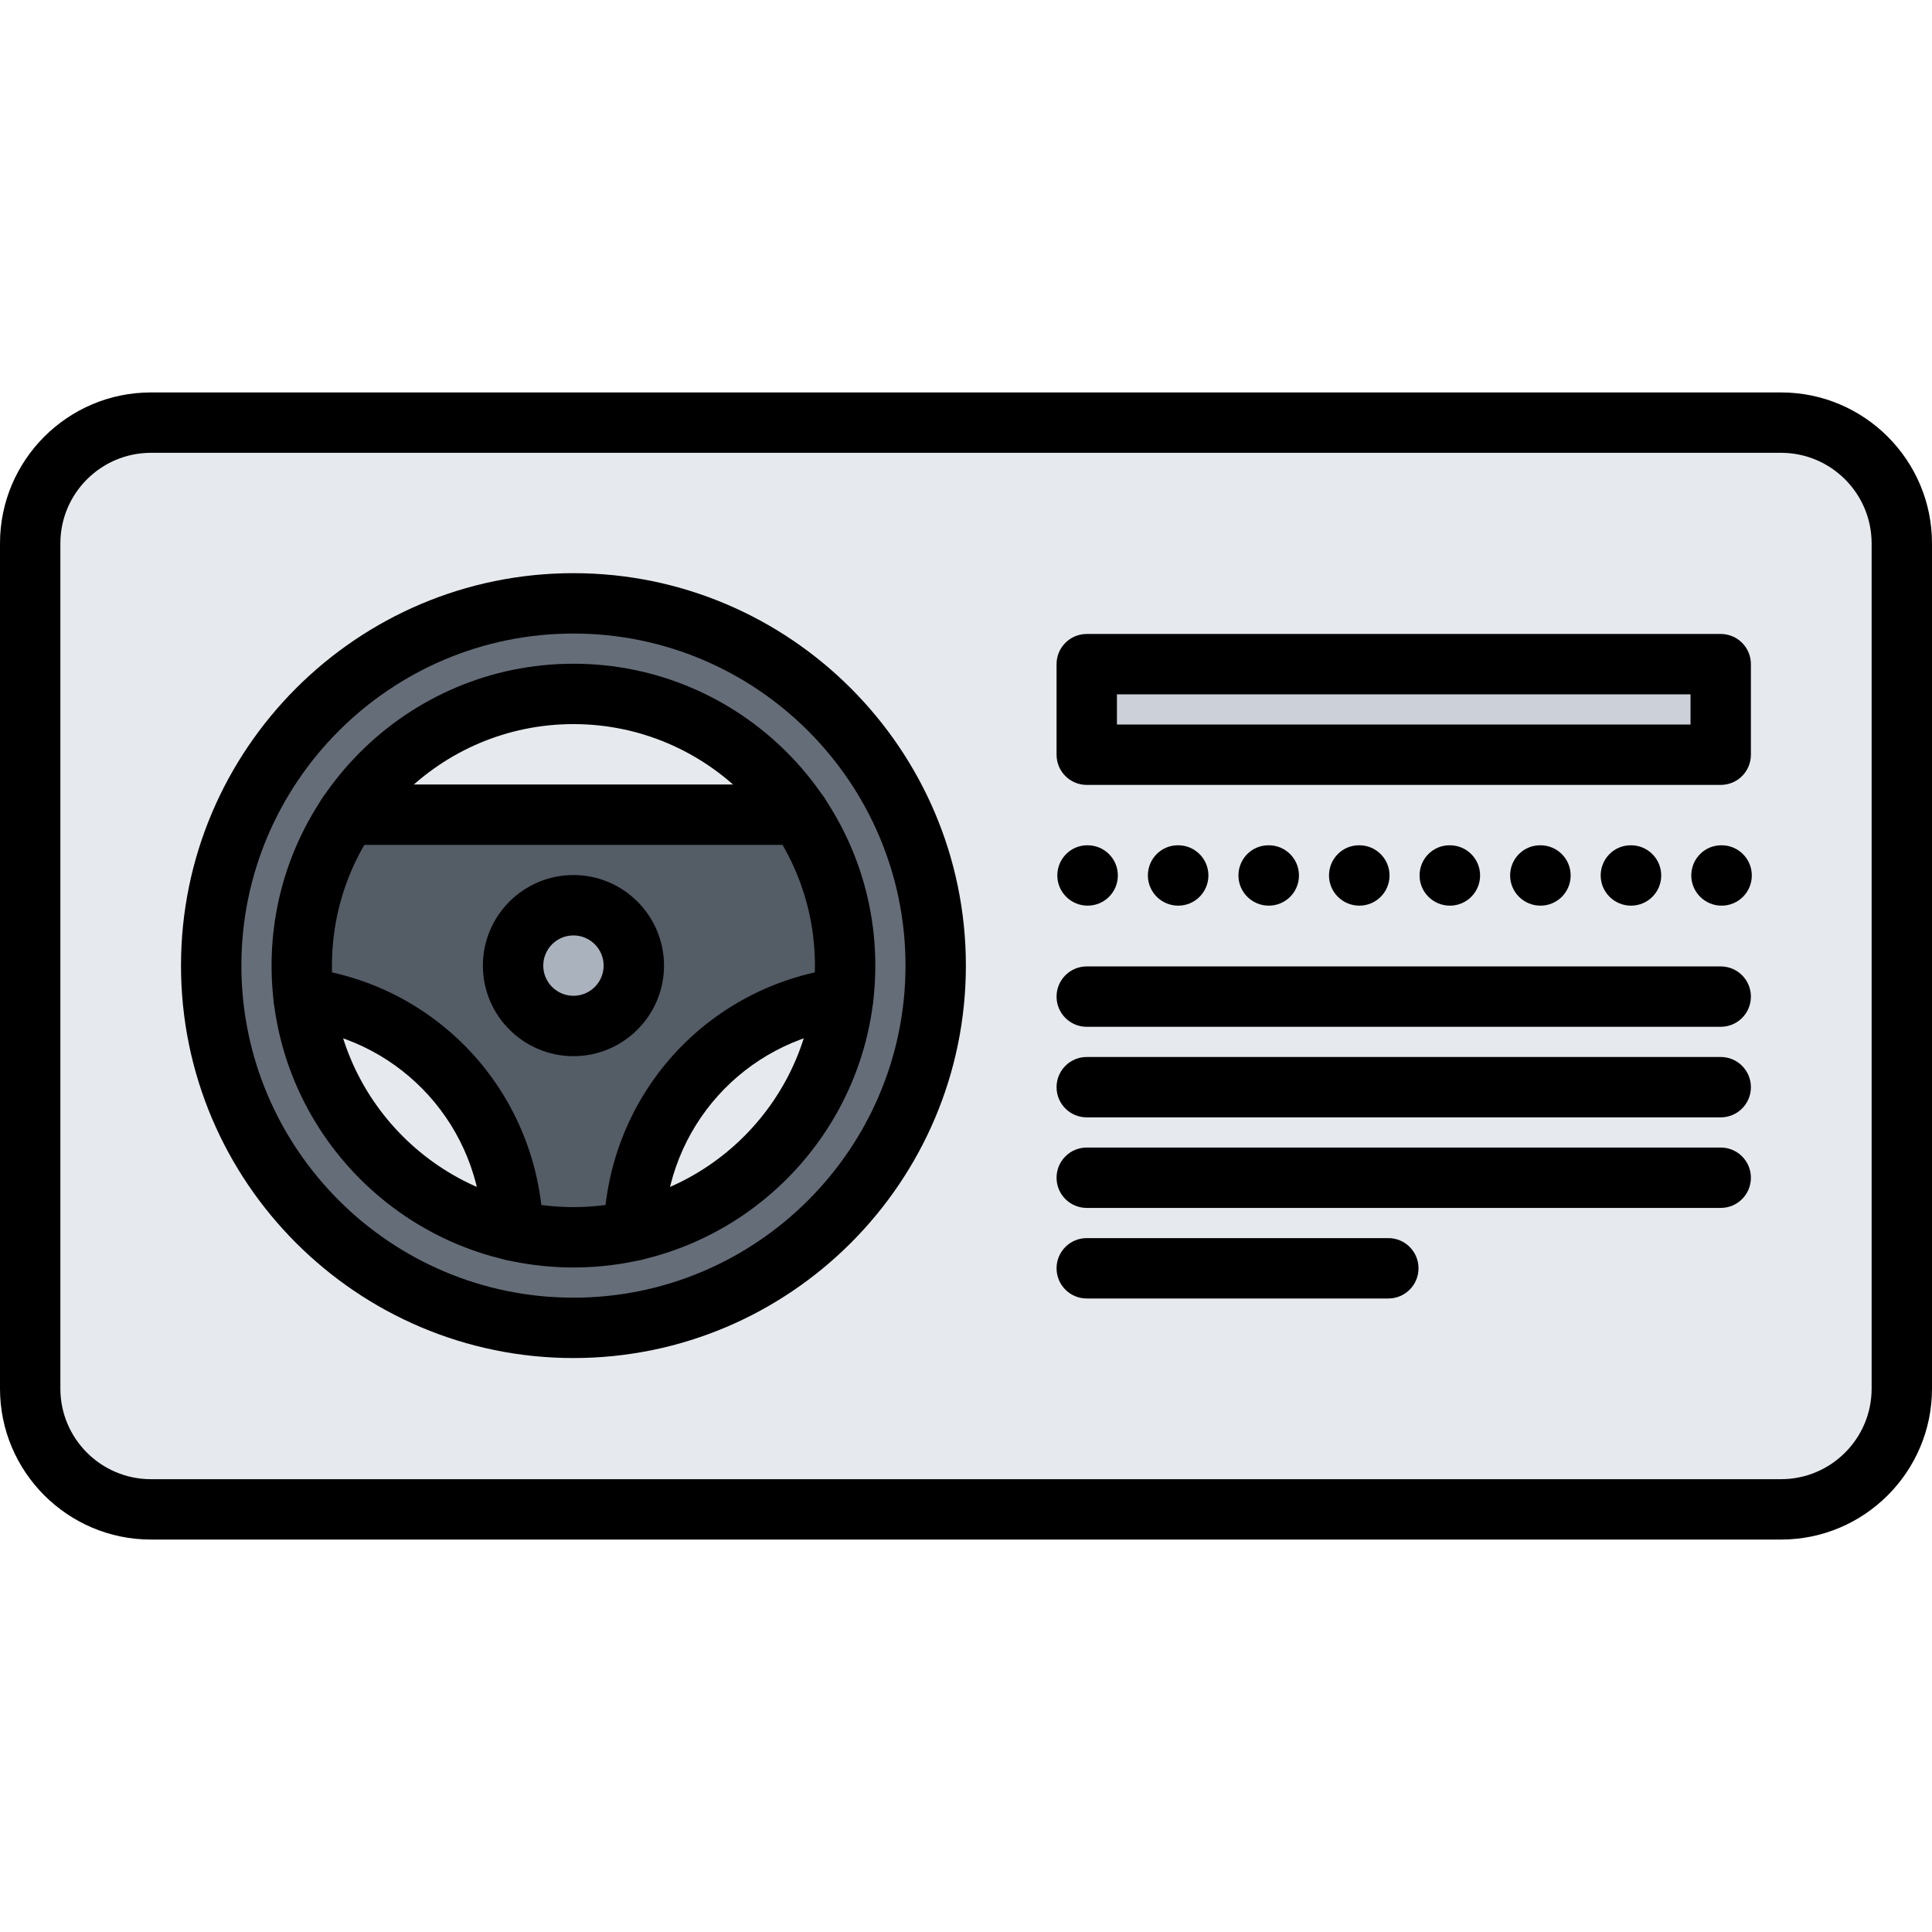
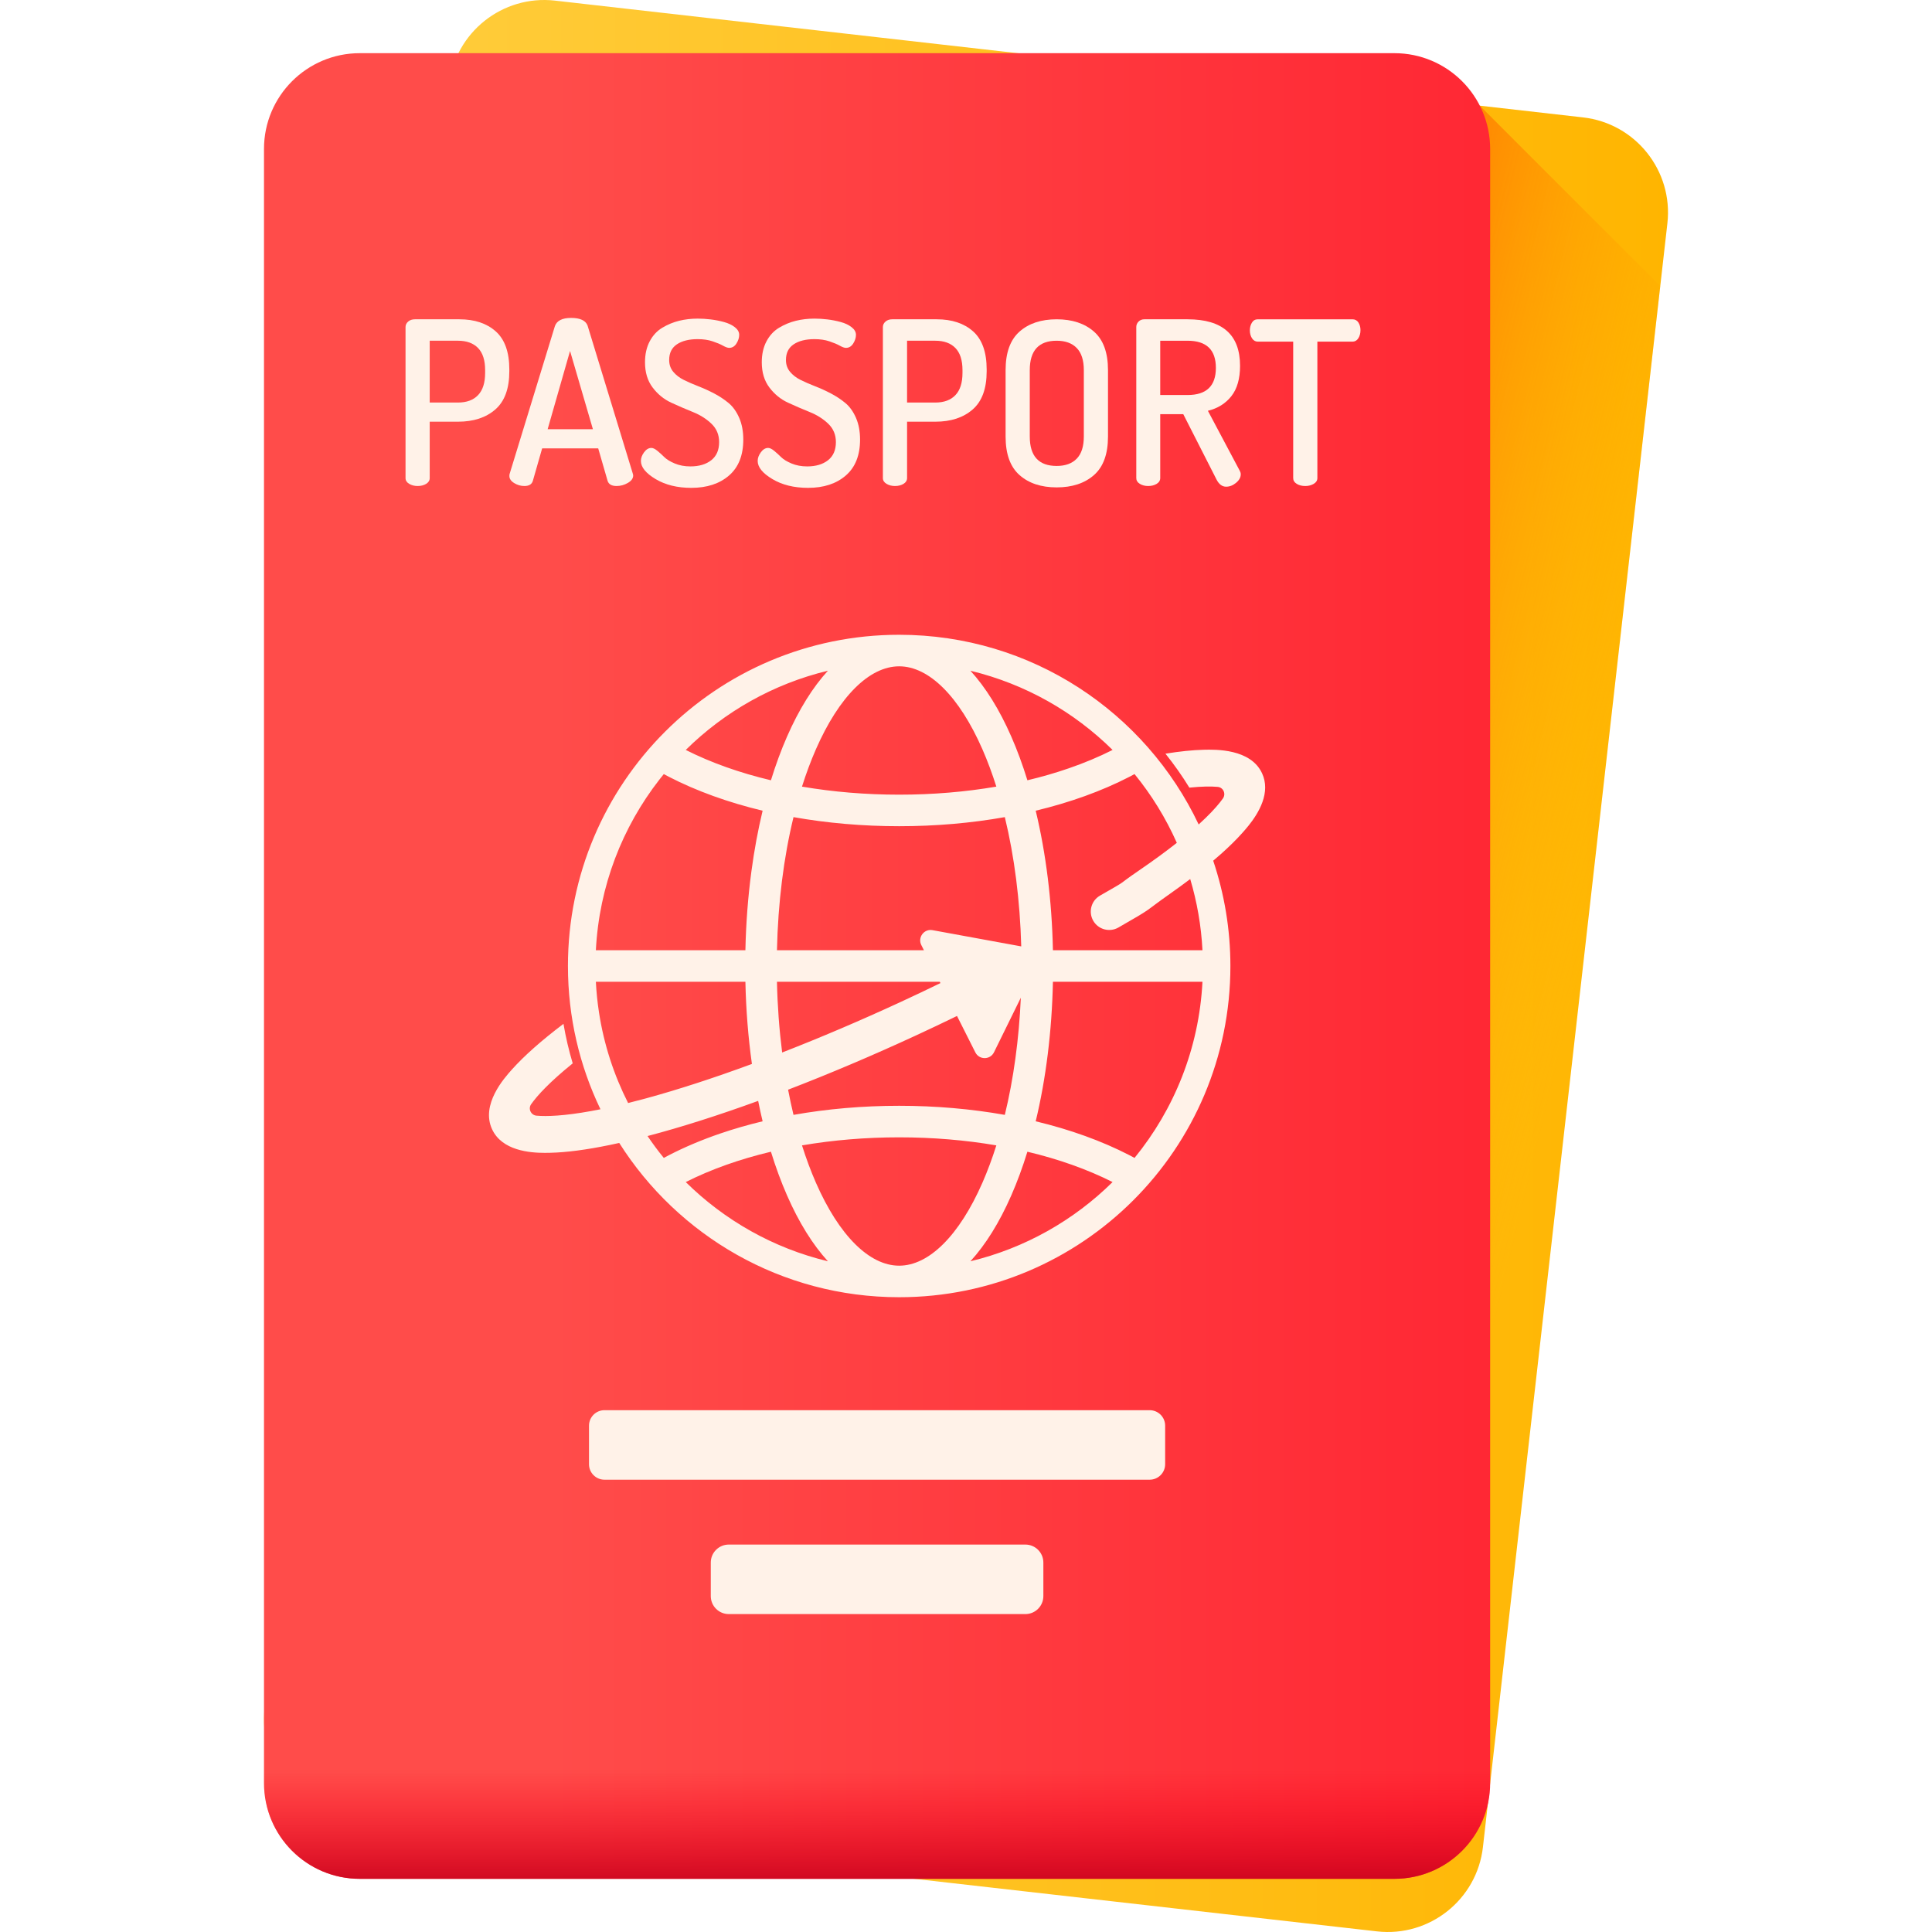
- <svg xmlns="http://www.w3.org/2000/svg" id="icons" enable-background="new 0 0 64 64" height="512" viewBox="0 0 64 64" width="512">
+ <svg xmlns="http://www.w3.org/2000/svg" version="1.1" id="Capa_1" x="0px" y="0px" viewBox="0 0 511.999 511.999" style="enable-background:new 0 0 511.999 511.999;" xml:space="preserve">
+   <linearGradient id="SVGID_1_" gradientUnits="userSpaceOnUse" x1="69.497" y1="259.543" x2="440.12" y2="259.543" gradientTransform="matrix(1.0039 0 0 -1.0039 0.1922 516.5601)">
+     <stop offset="0" style="stop-color:#FFCF42" />
+     <stop offset="1" style="stop-color:#FFB500" />
+   </linearGradient>
+   <path style="fill:url(#SVGID_1_);" d="M441.874,59.19l-48.881,430.297c-1.581,13.917-14.159,23.929-28.077,22.348L92.474,480.886  c-13.917-1.581-23.929-14.159-22.348-28.077l48.881-430.297c1.581-13.917,14.159-23.929,28.077-22.348l272.441,30.949  C433.443,32.694,443.455,45.272,441.874,59.19z" />
+   <linearGradient id="SVGID_2_" gradientUnits="userSpaceOnUse" x1="417.078" y1="259.143" x2="322.048" y2="282.113" gradientTransform="matrix(1.0039 0 0 -1.0039 0.1922 516.5601)">
+     <stop offset="0" style="stop-color:#FFB500;stop-opacity:0" />
+     <stop offset="1" style="stop-color:#FF7000" />
+   </linearGradient>
+   <polygon style="fill:url(#SVGID_2_);" points="392.164,28.005 394.904,472.531 394.922,472.503 439.984,75.826 " />
+   <linearGradient id="SVGID_3_" gradientUnits="userSpaceOnUse" x1="145.068" y1="259.542" x2="661.368" y2="259.542" gradientTransform="matrix(1.0039 0 0 -1.0039 0.1922 516.5601)">
+     <stop offset="0" style="stop-color:#FF4C4A" />
+     <stop offset="1" style="stop-color:#FF001C" />
+   </linearGradient>
+   <path style="fill:url(#SVGID_3_);" d="M394.904,39.468v433.065c0,14.007-11.367,25.375-25.375,25.375H95.336  c-14.007,0-25.375-11.367-25.375-25.375V39.468c0-14.007,11.367-25.375,25.375-25.375h274.193  C383.537,14.093,394.904,25.46,394.904,39.468z" />
+   <linearGradient id="SVGID_4_" gradientUnits="userSpaceOnUse" x1="231.333" y1="47.303" x2="231.333" y2="13.993" gradientTransform="matrix(1.0039 0 0 -1.0039 0.1922 516.5601)">
+     <stop offset="0" style="stop-color:#FF001C;stop-opacity:0" />
+     <stop offset="1" style="stop-color:#C1001C" />
+   </linearGradient>
+   <path style="fill:url(#SVGID_4_);" d="M394.904,452.232v20.3c0,14.007-11.367,25.375-25.375,25.375H95.336  c-14.007,0-25.375-11.367-25.375-25.375v-20.3H394.904z" />
  <g>
-     <g>
-       <path d="m59 14h-54c-2.2 0-4 1.8-4 4v28c0 2.2 1.8 4 4 4h54c2.2 0 4-1.8 4-4v-28c0-2.2-1.8-4-4-4z" fill="#e6e9ed" />
-     </g>
-     <g>
-       <path d="m19 29.99c1.1 0 2 .89 2 2 0 1.1-.9 2-2 2-1.11 0-2-.9-2-2 0-1.11.89-2 2-2z" fill="#aab2bd" />
-     </g>
-     <g>
-       <path d="m26.48 26.99h-7.48-7.48c-.96 1.43-1.52 3.149-1.52 5 0 .359.02.72.07 1.069 3.85.521 6.81 3.74 6.92 7.7.64.15 1.319.23 2.01.23s1.37-.08 2.01-.23c.11-3.96 3.07-7.18 6.92-7.7.05-.349.07-.709.07-1.069 0-1.85-.56-3.57-1.52-5zm-7.48 7c-1.11 0-2-.9-2-2 0-1.11.89-2 2-2s2 .89 2 2c0 1.1-.89 2-2 2z" fill="#545c66" />
-     </g>
-     <g>
-       <path d="m19 40.99c4.6 0 8.41-3.46 8.93-7.931.05-.349.07-.709.07-1.069 0-1.851-.56-3.57-1.52-5-1.62-2.41-4.37-4-7.48-4-3.12 0-5.87 1.59-7.48 4-.96 1.43-1.52 3.149-1.52 5 0 .359.02.72.07 1.069.439 3.801 3.26 6.87 6.92 7.7.64.151 1.32.231 2.01.231zm12-9c0 6.63-5.38 12-12 12-6.63 0-12-5.37-12-12s5.37-12 12-12c6.62 0 12 5.37 12 12z" fill="#656d78" />
-     </g>
-     <g>
-       <path d="m36 22h21v3h-21z" fill="#ccd1d9" />
-     </g>
+     <path style="fill:#FFF2E8;" d="M334.465,204.937c-3.025-6.548-12.363-6.319-15.432-6.245c-2.952,0.073-6.352,0.42-10.177,1.039   c2.293,2.864,4.41,5.869,6.338,9.001c3.356-0.346,5.801-0.356,7.503-0.2c1.493,0.132,2.254,1.839,1.39,3.064   c-0.923,1.303-2.366,3.006-4.528,5.108c-0.579,0.565-1.217,1.164-1.903,1.787c-14.066-29.712-44.312-50.27-79.369-50.27   c-48.478,0-87.777,39.3-87.777,87.778c0,13.6,3.095,26.477,8.617,37.968c-0.87,0.175-1.717,0.338-2.522,0.482   c-7.119,1.288-11.7,1.454-14.417,1.215c-1.483-0.132-2.288-1.82-1.43-3.035c1.634-2.327,4.932-5.913,11.016-10.826   c-1.019-3.41-1.839-6.909-2.449-10.475c-5.86,4.439-10.446,8.504-13.68,12.124c-2.049,2.288-8.269,9.255-5.244,15.803   c2.634,5.708,10.075,6.264,13.974,6.264c0.571,0,1.068-0.01,1.459-0.02c4.298-0.102,9.543-0.79,15.666-2.049   c0.849-0.174,1.721-0.362,2.603-0.558c15.56,24.563,42.959,40.884,74.186,40.884c48.478,0,87.778-39.299,87.778-87.777   c0-9.758-1.616-19.134-4.556-27.902c0.706-0.597,1.394-1.191,2.047-1.771c2.201-1.962,4.093-3.825,5.664-5.586   c1.658-1.854,6.06-6.781,6.06-12.065C335.281,207.435,335.042,206.181,334.465,204.937z M257.279,177.777   c14.43,3.49,27.343,10.867,37.565,20.966c-3.634,1.834-7.549,3.476-11.701,4.898c-3.468,1.198-7.101,2.247-10.871,3.142   c-1.26-4.086-2.681-7.961-4.266-11.573c-3.155-7.202-6.812-13.061-10.832-17.459C257.209,177.759,257.244,177.768,257.279,177.777z    M205.901,260.18h43.153l0.175,0.347c-3.479,1.693-7.006,3.369-10.579,5.021c-10.648,4.921-21.228,9.426-31.372,13.375   C206.51,272.883,206.041,266.605,205.901,260.18z M247.124,246.501c-2.244-0.411-3.99,1.922-2.964,3.958l0.685,1.36h-38.944   c0.274-12.549,1.781-24.552,4.385-35.273c8.905,1.581,18.337,2.407,28.002,2.407c9.666,0,19.098-0.825,28.002-2.407   c2.533,10.43,4.019,22.078,4.35,34.258L247.124,246.501z M242.742,274.403c3.677-1.7,7.304-3.422,10.874-5.161l4.858,9.648   c1.026,2.037,3.939,2.023,4.945-0.024l7.111-14.464c-0.488,11.016-1.931,21.539-4.241,31.05   c-8.906-1.581-18.337-2.407-28.002-2.407c-9.666,0-19.098,0.825-28.002,2.407c-0.527-2.169-0.997-4.404-1.433-6.672   C219.755,284.587,231.184,279.746,242.742,274.403z M238.288,176.581c7.902,0,15.942,8.012,22.061,21.983   c1.356,3.098,2.587,6.409,3.691,9.898c-8.182,1.402-16.852,2.132-25.753,2.132s-17.571-0.73-25.752-2.132   c1.104-3.489,2.334-6.8,3.691-9.898C222.345,184.595,230.387,176.581,238.288,176.581z M219.404,177.749   c-4.022,4.399-7.68,10.258-10.834,17.461c-1.582,3.612-3.006,7.485-4.266,11.573c-8.276-1.967-15.899-4.671-22.573-8.041   C191.98,188.619,204.929,181.23,219.404,177.749z M174.79,206.545c0.368-0.474,0.746-0.944,1.123-1.408   c0.448,0.241,0.886,0.483,1.347,0.72c7.334,3.783,15.738,6.803,24.841,8.988c-1.225,5.109-2.226,10.481-2.967,16.046   c-0.904,6.737-1.444,13.755-1.597,20.931h-39.627C158.783,234.793,164.945,219.168,174.79,206.545z M158.74,268.306   c-0.413-2.668-0.689-5.381-0.829-8.128h39.627c0.158,7.479,0.752,14.78,1.727,21.78c-10.064,3.71-19.576,6.808-28.139,9.141   c-1.633,0.445-3.183,0.845-4.67,1.215C162.697,284.897,160.045,276.824,158.74,268.306z M175.913,306.862   c-1.522-1.864-2.956-3.802-4.308-5.8c8.9-2.337,18.798-5.489,29.316-9.317c0.368,1.829,0.755,3.639,1.181,5.408   c-3.893,0.935-7.654,2.019-11.262,3.253c-4.832,1.654-9.379,3.568-13.579,5.736C176.799,306.379,176.361,306.62,175.913,306.862z    M181.732,313.257c6.674-3.369,14.296-6.074,22.573-8.041c1.259,4.088,2.683,7.961,4.266,11.573   c3.155,7.203,6.813,13.062,10.834,17.461C204.929,330.77,191.98,323.38,181.732,313.257z M238.288,335.418   c-7.901,0-15.942-8.012-22.06-21.983c-1.357-3.098-2.587-6.41-3.691-9.898c8.182-1.402,16.852-2.132,25.752-2.132   c8.901,0,17.571,0.73,25.753,2.132c-1.104,3.489-2.335,6.8-3.691,9.898C254.231,327.405,246.189,335.418,238.288,335.418z    M257.171,334.25c4.022-4.399,7.68-10.258,10.834-17.461c1.582-3.612,3.006-7.485,4.266-11.573   c8.276,1.967,15.899,4.671,22.572,8.041C284.597,323.38,271.646,330.77,257.171,334.25z M300.663,306.86   c-0.446-0.24-0.889-0.482-1.346-0.718c-7.336-3.785-15.738-6.805-24.845-8.988c2.72-11.304,4.289-23.881,4.564-36.975h39.629   C317.761,277.845,311.158,294.004,300.663,306.86z M318.665,251.819h-39.629c-0.275-13.094-1.844-25.671-4.564-36.975   c9.106-2.184,17.508-5.203,24.845-8.988c0.457-0.236,0.901-0.477,1.346-0.718c4.501,5.514,8.279,11.637,11.206,18.224   c-2.776,2.189-6.076,4.62-10.004,7.307c-6.608,4.521-2.069,1.937-10.351,6.677c-2.341,1.339-3.14,4.333-1.792,6.668   c1.346,2.333,4.325,3.128,6.663,1.79c9.663-5.531,6.273-3.731,13.721-8.978c1.874-1.319,3.642-2.609,5.313-3.871   C317.215,238.977,318.331,245.295,318.665,251.819z" />
+     <path style="fill:#FFF2E8;" d="M107.471,126.684V86.671c0-0.563,0.231-1.047,0.695-1.451c0.463-0.403,1.057-0.604,1.784-0.604   h11.786c4.029,0,7.242,1.068,9.641,3.203c2.396,2.136,3.597,5.5,3.597,10.093v0.484c0,4.593-1.24,7.969-3.718,10.124   c-2.478,2.156-5.773,3.234-9.882,3.234h-7.495v14.928c0,0.646-0.312,1.159-0.937,1.541c-0.625,0.384-1.38,0.574-2.267,0.574   c-0.845,0-1.592-0.191-2.236-0.574C107.793,127.842,107.471,127.329,107.471,126.684z M113.878,106.677h7.495   c2.296,0,4.069-0.655,5.319-1.965c1.248-1.309,1.873-3.273,1.873-5.893v-0.725c0-2.619-0.625-4.573-1.873-5.863   c-1.25-1.289-3.022-1.935-5.319-1.935h-7.495C113.878,90.297,113.878,106.677,113.878,106.677z" />
+     <path style="fill:#FFF2E8;" d="M134.991,126.144c0-0.241,0.019-0.423,0.06-0.543l12.002-39.174   c0.513-1.449,1.946-2.174,4.297-2.174c2.394,0,3.847,0.676,4.361,2.026l11.968,39.166c0.081,0.253,0.12,0.443,0.12,0.569   c0,0.76-0.47,1.414-1.408,1.962c-0.94,0.549-1.935,0.822-2.988,0.822c-1.272,0-2.061-0.438-2.368-1.315l-2.503-8.658h-14.857   l-2.473,8.635c-0.281,0.892-1.026,1.338-2.232,1.338c-0.966,0-1.869-0.261-2.715-0.784   C135.413,127.492,134.991,126.868,134.991,126.144z M145.13,113.749h11.998l-6.06-20.743L145.13,113.749z" />
+     <path style="fill:#FFF2E8;" d="M169.846,122.151c0-0.765,0.281-1.531,0.846-2.297c0.563-0.765,1.208-1.148,1.934-1.148   c0.443,0,0.976,0.259,1.601,0.776c0.624,0.516,1.239,1.073,1.844,1.673c0.604,0.599,1.52,1.157,2.75,1.674   c1.229,0.516,2.608,0.774,4.14,0.774c2.296,0,4.14-0.547,5.531-1.64c1.389-1.093,2.084-2.695,2.084-4.801   c0-1.944-0.675-3.564-2.024-4.861c-1.35-1.296-2.983-2.329-4.896-3.099c-1.914-0.77-3.838-1.6-5.773-2.492   c-1.934-0.891-3.576-2.228-4.926-4.011c-1.35-1.782-2.024-4.011-2.024-6.684c0-2.13,0.413-3.981,1.239-5.548   c0.825-1.568,1.944-2.774,3.354-3.618c1.411-0.844,2.891-1.458,4.443-1.839c1.55-0.381,3.192-0.573,4.925-0.573   c1.088,0,2.226,0.07,3.415,0.21c1.188,0.14,2.366,0.368,3.535,0.688c1.169,0.319,2.135,0.777,2.901,1.375   c0.765,0.598,1.148,1.275,1.148,2.032c0,0.758-0.243,1.52-0.726,2.29s-1.128,1.154-1.934,1.154c-0.404,0-0.947-0.192-1.632-0.577   c-0.686-0.385-1.601-0.769-2.75-1.155c-1.148-0.385-2.469-0.577-3.959-0.577c-2.296,0-4.131,0.456-5.499,1.367   c-1.371,0.913-2.056,2.299-2.056,4.163c0,1.216,0.363,2.259,1.088,3.13c0.726,0.87,1.663,1.59,2.81,2.157   c1.148,0.567,2.427,1.124,3.838,1.672c1.41,0.547,2.81,1.185,4.2,1.913c1.39,0.729,2.659,1.57,3.808,2.523   c1.148,0.952,2.085,2.259,2.811,3.919c0.725,1.661,1.087,3.586,1.087,5.774c0,4.164-1.259,7.337-3.778,9.518   s-5.853,3.273-10.003,3.273c-3.708,0-6.861-0.776-9.459-2.327C171.145,125.406,169.846,123.803,169.846,122.151z" />
+     <path style="fill:#FFF2E8;" d="M200.792,122.151c0-0.765,0.281-1.531,0.846-2.297c0.563-0.765,1.208-1.148,1.934-1.148   c0.443,0,0.976,0.259,1.601,0.776c0.624,0.516,1.239,1.073,1.844,1.673c0.604,0.599,1.52,1.157,2.75,1.674   c1.229,0.516,2.608,0.774,4.14,0.774c2.296,0,4.14-0.547,5.531-1.64c1.389-1.093,2.084-2.695,2.084-4.801   c0-1.944-0.675-3.564-2.024-4.861c-1.35-1.296-2.983-2.329-4.896-3.099c-1.914-0.77-3.838-1.6-5.773-2.492   c-1.934-0.891-3.576-2.228-4.926-4.011c-1.35-1.782-2.024-4.011-2.024-6.684c0-2.13,0.413-3.981,1.239-5.548   c0.825-1.568,1.944-2.774,3.354-3.618s2.891-1.458,4.443-1.839c1.55-0.381,3.192-0.573,4.925-0.573c1.088,0,2.226,0.07,3.415,0.21   c1.188,0.14,2.366,0.368,3.535,0.688c1.169,0.319,2.135,0.777,2.901,1.375c0.765,0.598,1.148,1.275,1.148,2.032   c0,0.758-0.243,1.52-0.726,2.29c-0.483,0.77-1.128,1.154-1.934,1.154c-0.404,0-0.947-0.192-1.632-0.577   c-0.686-0.385-1.601-0.769-2.75-1.155c-1.148-0.385-2.469-0.577-3.959-0.577c-2.296,0-4.131,0.456-5.499,1.367   c-1.371,0.913-2.056,2.299-2.056,4.163c0,1.216,0.363,2.259,1.088,3.13c0.726,0.87,1.663,1.59,2.81,2.157   c1.148,0.567,2.427,1.124,3.838,1.672c1.41,0.547,2.81,1.185,4.2,1.913c1.39,0.729,2.659,1.57,3.808,2.523   c1.148,0.952,2.085,2.259,2.811,3.919c0.725,1.661,1.087,3.586,1.087,5.774c0,4.164-1.259,7.337-3.778,9.518   s-5.853,3.273-10.003,3.273c-3.708,0-6.861-0.776-9.459-2.327C202.091,125.406,200.792,123.803,200.792,122.151z" />
+     <path style="fill:#FFF2E8;" d="M233.974,126.684V86.671c0-0.563,0.231-1.047,0.695-1.451c0.463-0.403,1.057-0.604,1.784-0.604   h11.786c4.029,0,7.242,1.068,9.641,3.203c2.396,2.136,3.597,5.5,3.597,10.093v0.484c0,4.593-1.24,7.969-3.717,10.124   c-2.478,2.156-5.773,3.234-9.882,3.234h-7.495v14.928c0,0.646-0.312,1.159-0.937,1.541c-0.625,0.384-1.38,0.574-2.267,0.574   c-0.845,0-1.592-0.191-2.236-0.574C234.297,127.842,233.974,127.329,233.974,126.684z M240.381,106.677h7.495   c2.296,0,4.069-0.655,5.319-1.965c1.248-1.309,1.873-3.273,1.873-5.893v-0.725c0-2.619-0.625-4.573-1.873-5.863   c-1.25-1.289-3.022-1.935-5.319-1.935h-7.495V106.677z" />
+     <path style="fill:#FFF2E8;" d="M266.493,115.683V98.095c0-4.633,1.229-8.039,3.686-10.215c2.458-2.175,5.742-3.264,9.853-3.264   c4.111,0,7.404,1.088,9.883,3.264c2.478,2.177,3.716,5.582,3.716,10.215v17.588c0,4.634-1.239,8.039-3.716,10.215   c-2.479,2.175-5.773,3.264-9.883,3.264c-4.11,0-7.395-1.088-9.853-3.264C267.721,123.722,266.493,120.318,266.493,115.683z    M272.9,115.683c0,5.198,2.377,7.797,7.132,7.797c2.297,0,4.07-0.645,5.319-1.935c1.249-1.289,1.873-3.243,1.873-5.863V98.095   c0-2.619-0.624-4.573-1.873-5.863c-1.249-1.289-3.021-1.935-5.319-1.935c-4.755,0-7.132,2.599-7.132,7.797V115.683z" />
+     <path style="fill:#FFF2E8;" d="M301.125,126.684V86.671c0-0.563,0.202-1.047,0.605-1.451c0.403-0.403,0.907-0.604,1.511-0.604   h11.483c9.267,0,13.902,4.11,13.902,12.33c0,3.411-0.766,6.09-2.297,8.034c-1.532,1.947-3.606,3.241-6.224,3.883l8.462,15.933   c0.16,0.283,0.242,0.585,0.242,0.909c0,0.808-0.414,1.556-1.239,2.244c-0.827,0.688-1.704,1.03-2.629,1.03   c-1.048,0-1.895-0.626-2.539-1.879l-8.824-17.342h-6.105v16.917c0,0.647-0.312,1.163-0.937,1.546   c-0.625,0.383-1.381,0.576-2.267,0.576c-0.845,0-1.582-0.191-2.207-0.574C301.437,127.842,301.125,127.329,301.125,126.684z    M307.472,104.683h7.252c4.997,0,7.495-2.396,7.495-7.192c0-4.795-2.499-7.193-7.495-7.193h-7.252V104.683z" />
+     <path style="fill:#FFF2E8;" d="M331.226,87.548c0-0.773,0.182-1.456,0.544-2.046c0.362-0.59,0.885-0.885,1.571-0.885h25.083   c0.684,0,1.208,0.285,1.571,0.854c0.362,0.57,0.544,1.242,0.544,2.016c0,0.856-0.192,1.578-0.574,2.168s-0.897,0.885-1.541,0.885   h-9.308v36.148c0,0.644-0.322,1.157-0.967,1.538c-0.645,0.382-1.39,0.573-2.237,0.573c-0.886,0-1.642-0.191-2.267-0.573   c-0.624-0.381-0.937-0.895-0.937-1.538V90.539h-9.368c-0.645,0-1.159-0.295-1.542-0.885   C331.415,89.064,331.226,88.362,331.226,87.548z" />
+     <path style="fill:#FFF2E8;" d="M193.132,409.326h78.601c2.632,0,4.767,2.134,4.767,4.767v8.888c0,2.632-2.134,4.767-4.767,4.767   h-78.601c-2.632,0-4.767-2.134-4.767-4.767v-8.888C188.367,411.46,190.5,409.326,193.132,409.326z" />
+     <path style="fill:#FFF2E8;" d="M160.193,373.714h144.481c2.266,0,4.102,1.837,4.102,4.102v10.215c0,2.266-1.837,4.102-4.102,4.102   H160.193c-2.266,0-4.102-1.837-4.102-4.102v-10.215C156.091,375.551,157.927,373.714,160.193,373.714z" />
  </g>
  <g>
-     <g>
-       <path d="m59 51h-54c-2.757 0-5-2.243-5-5v-28c0-2.757 2.243-5 5-5h54c2.757 0 5 2.243 5 5v28c0 2.757-2.243 5-5 5zm-54-36c-1.654 0-3 1.346-3 3v28c0 1.654 1.346 3 3 3h54c1.654 0 3-1.346 3-3v-28c0-1.654-1.346-3-3-3z" />
-     </g>
-     <g>
-       <path d="m57.001 34.014h-21.001c-.553 0-1-.447-1-1s.447-1 1-1h21.001c.553 0 1 .447 1 1s-.447 1-1 1z" />
-     </g>
-     <g>
-       <path d="m57.001 37.014h-21.001c-.553 0-1-.447-1-1s.447-1 1-1h21.001c.553 0 1 .447 1 1s-.447 1-1 1z" />
-     </g>
-     <g>
-       <path d="m57.001 40.014h-21.001c-.553 0-1-.447-1-1s.447-1 1-1h21.001c.553 0 1 .447 1 1s-.447 1-1 1z" />
-     </g>
-     <g>
-       <path d="m45.99 43.014h-9.99c-.553 0-1-.447-1-1s.447-1 1-1h9.99c.553 0 1 .447 1 1s-.447 1-1 1z" />
-     </g>
-     <g>
-       <path d="m57.001 26.001h-21.001c-.553 0-1-.447-1-1v-3c0-.553.447-1 1-1h21.001c.553 0 1 .447 1 1v3c0 .553-.447 1-1 1zm-20.001-2h19.001v-1h-19.001z" />
-     </g>
-     <g>
-       <path d="m36.03 30.001c-.553 0-1.005-.447-1.005-1s.442-1 .994-1h.011c.552 0 1 .447 1 1s-.448 1-1 1z" />
-     </g>
-     <g>
-       <path d="m39.03 30.001c-.553 0-1.005-.447-1.005-1s.442-1 .994-1h.011c.552 0 1 .447 1 1s-.448 1-1 1z" />
-     </g>
-     <g>
-       <path d="m42.03 30.001c-.553 0-1.005-.447-1.005-1s.442-1 .994-1h.011c.552 0 1 .447 1 1s-.448 1-1 1z" />
-     </g>
-     <g>
-       <path d="m45.03 30.001c-.553 0-1.005-.447-1.005-1s.442-1 .994-1h.011c.552 0 1 .447 1 1s-.448 1-1 1z" />
-     </g>
-     <g>
-       <path d="m48.03 30.001c-.553 0-1.005-.447-1.005-1s.442-1 .994-1h.011c.552 0 1 .447 1 1s-.448 1-1 1z" />
-     </g>
-     <g>
-       <path d="m51.03 30.001c-.553 0-1.005-.447-1.005-1s.442-1 .994-1h.011c.552 0 1 .447 1 1s-.448 1-1 1z" />
-     </g>
-     <g>
-       <path d="m54.03 30.001c-.553 0-1.005-.447-1.005-1s.442-1 .994-1h.011c.552 0 1 .447 1 1s-.448 1-1 1z" />
-     </g>
-     <g>
-       <path d="m57.031 30.001c-.553 0-1.005-.447-1.005-1s.442-1 .994-1h.011c.552 0 1 .447 1 1s-.448 1-1 1z" />
-     </g>
-     <g>
-       <g>
-         <path d="m18.996 44.987c-7.168 0-13-5.832-13-13s5.832-13 13-13 13 5.832 13 13-5.832 13-13 13zm0-24c-6.065 0-11 4.935-11 11s4.935 11 11 11 11-4.935 11-11-4.934-11-11-11z" />
-       </g>
-       <g>
-         <path d="m18.996 41.987c-5.514 0-10-4.486-10-10s4.486-10 10-10 10 4.486 10 10-4.486 10-10 10zm0-18c-4.411 0-8 3.589-8 8s3.589 8 8 8 8-3.589 8-8-3.589-8-8-8z" />
-       </g>
-       <g>
-         <path d="m18.996 34.987c-1.654 0-3-1.346-3-3s1.346-3 3-3 3 1.346 3 3-1.346 3-3 3zm0-4c-.552 0-1 .448-1 1s.448 1 1 1 1-.448 1-1-.448-1-1-1z" />
-       </g>
-       <g>
-         <path d="m26.48 27.988h-14.968c-.553 0-1-.447-1-1s.447-1 1-1h14.968c.553 0 1 .447 1 1s-.447 1-1 1z" />
-       </g>
-       <g>
-         <path d="m21.002 41.764c-.01 0-.019 0-.028 0-.552-.016-.987-.476-.973-1.027.122-4.44 3.401-8.086 7.798-8.669.551-.074 1.051.312 1.123.859s-.313 1.051-.859 1.123c-3.418.453-5.968 3.288-6.062 6.741-.016.543-.46.973-.999.973z" />
-       </g>
-       <g>
-         <path d="m16.99 41.764c-.539 0-.983-.43-.999-.973-.094-3.453-2.644-6.288-6.062-6.741-.547-.072-.932-.575-.859-1.123s.572-.934 1.123-.859c4.396.583 7.676 4.229 7.798 8.669.015.552-.421 1.012-.973 1.027-.009 0-.018 0-.028 0z" />
-       </g>
-     </g>
-   </g>
+ </g>
+   <g>
+ </g>
+   <g>
+ </g>
+   <g>
+ </g>
+   <g>
+ </g>
+   <g>
+ </g>
+   <g>
+ </g>
+   <g>
+ </g>
+   <g>
+ </g>
+   <g>
+ </g>
+   <g>
+ </g>
+   <g>
+ </g>
+   <g>
+ </g>
+   <g>
+ </g>
+   <g>
+ </g>
</svg>
